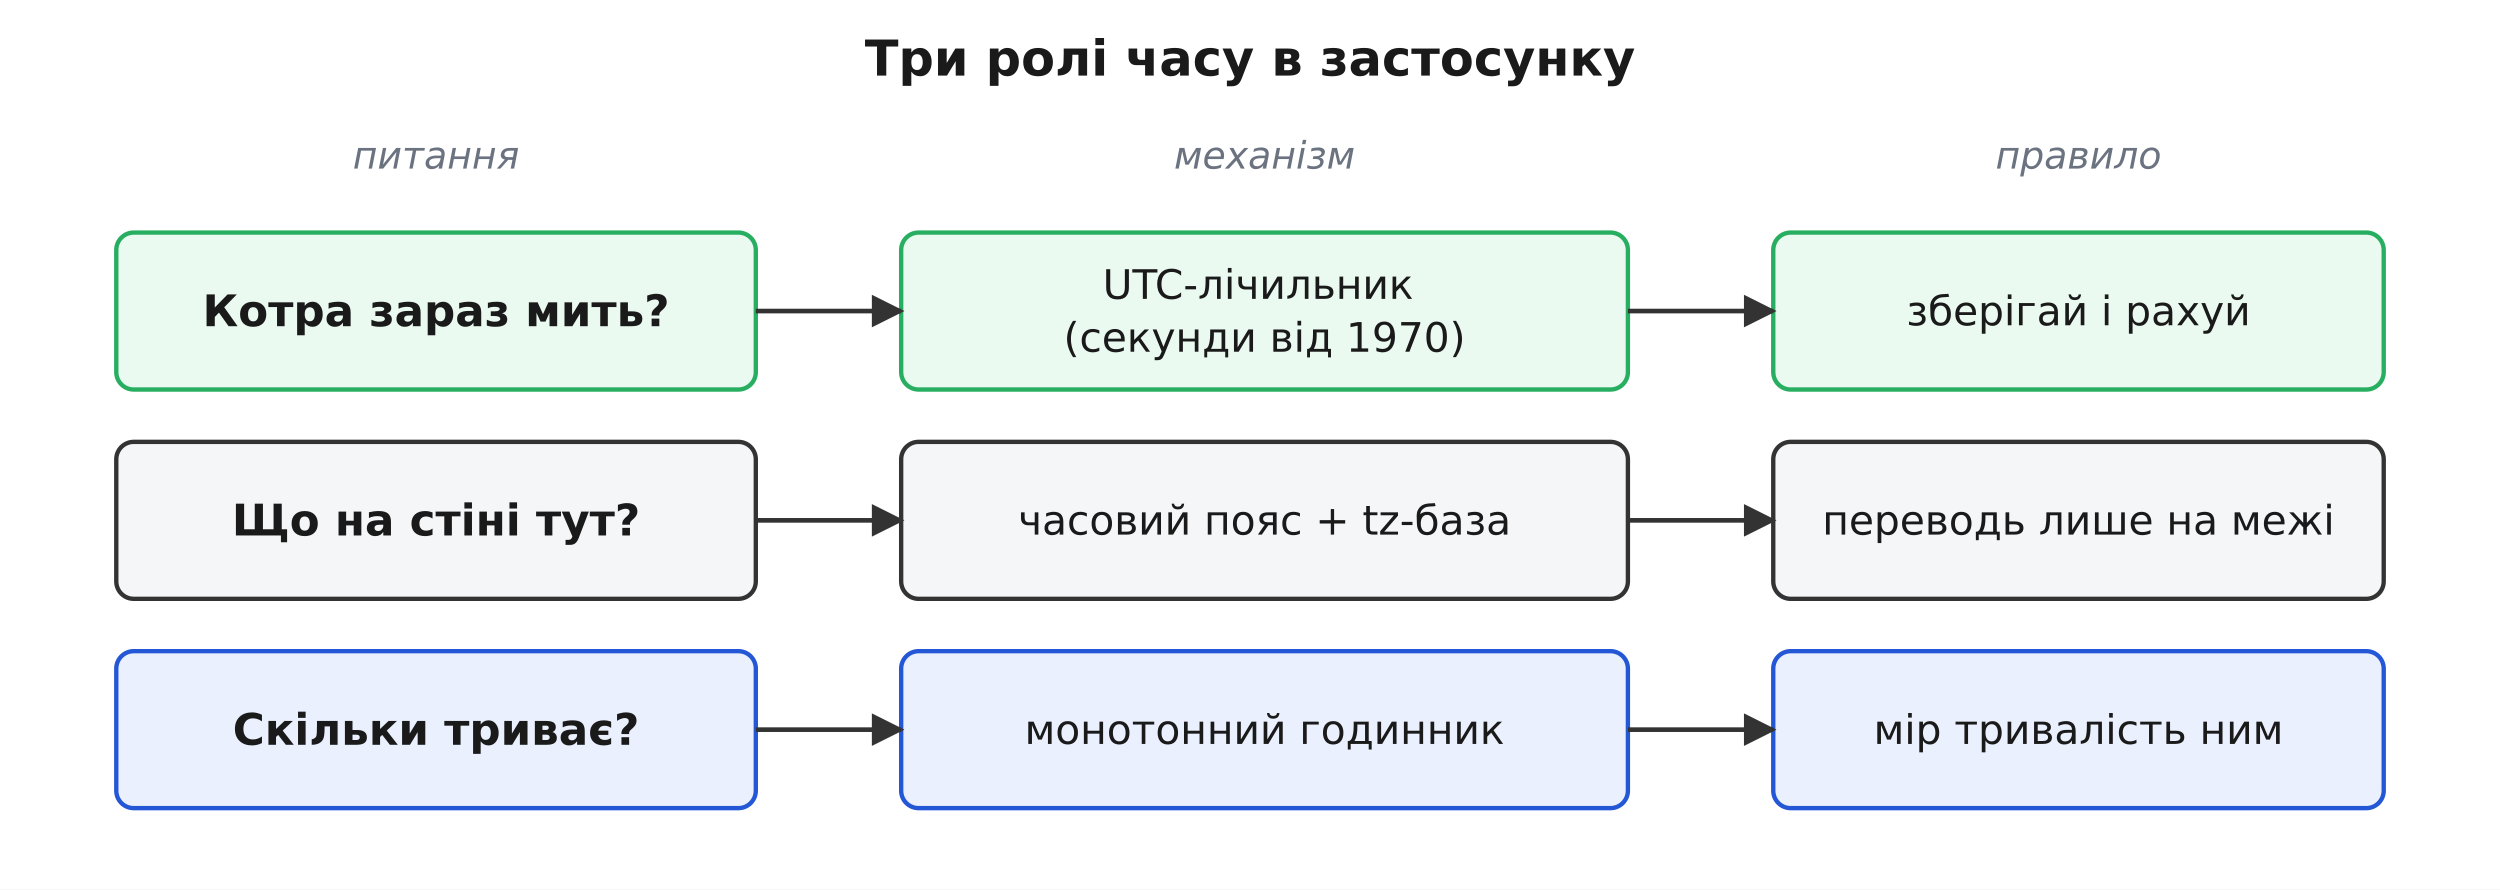
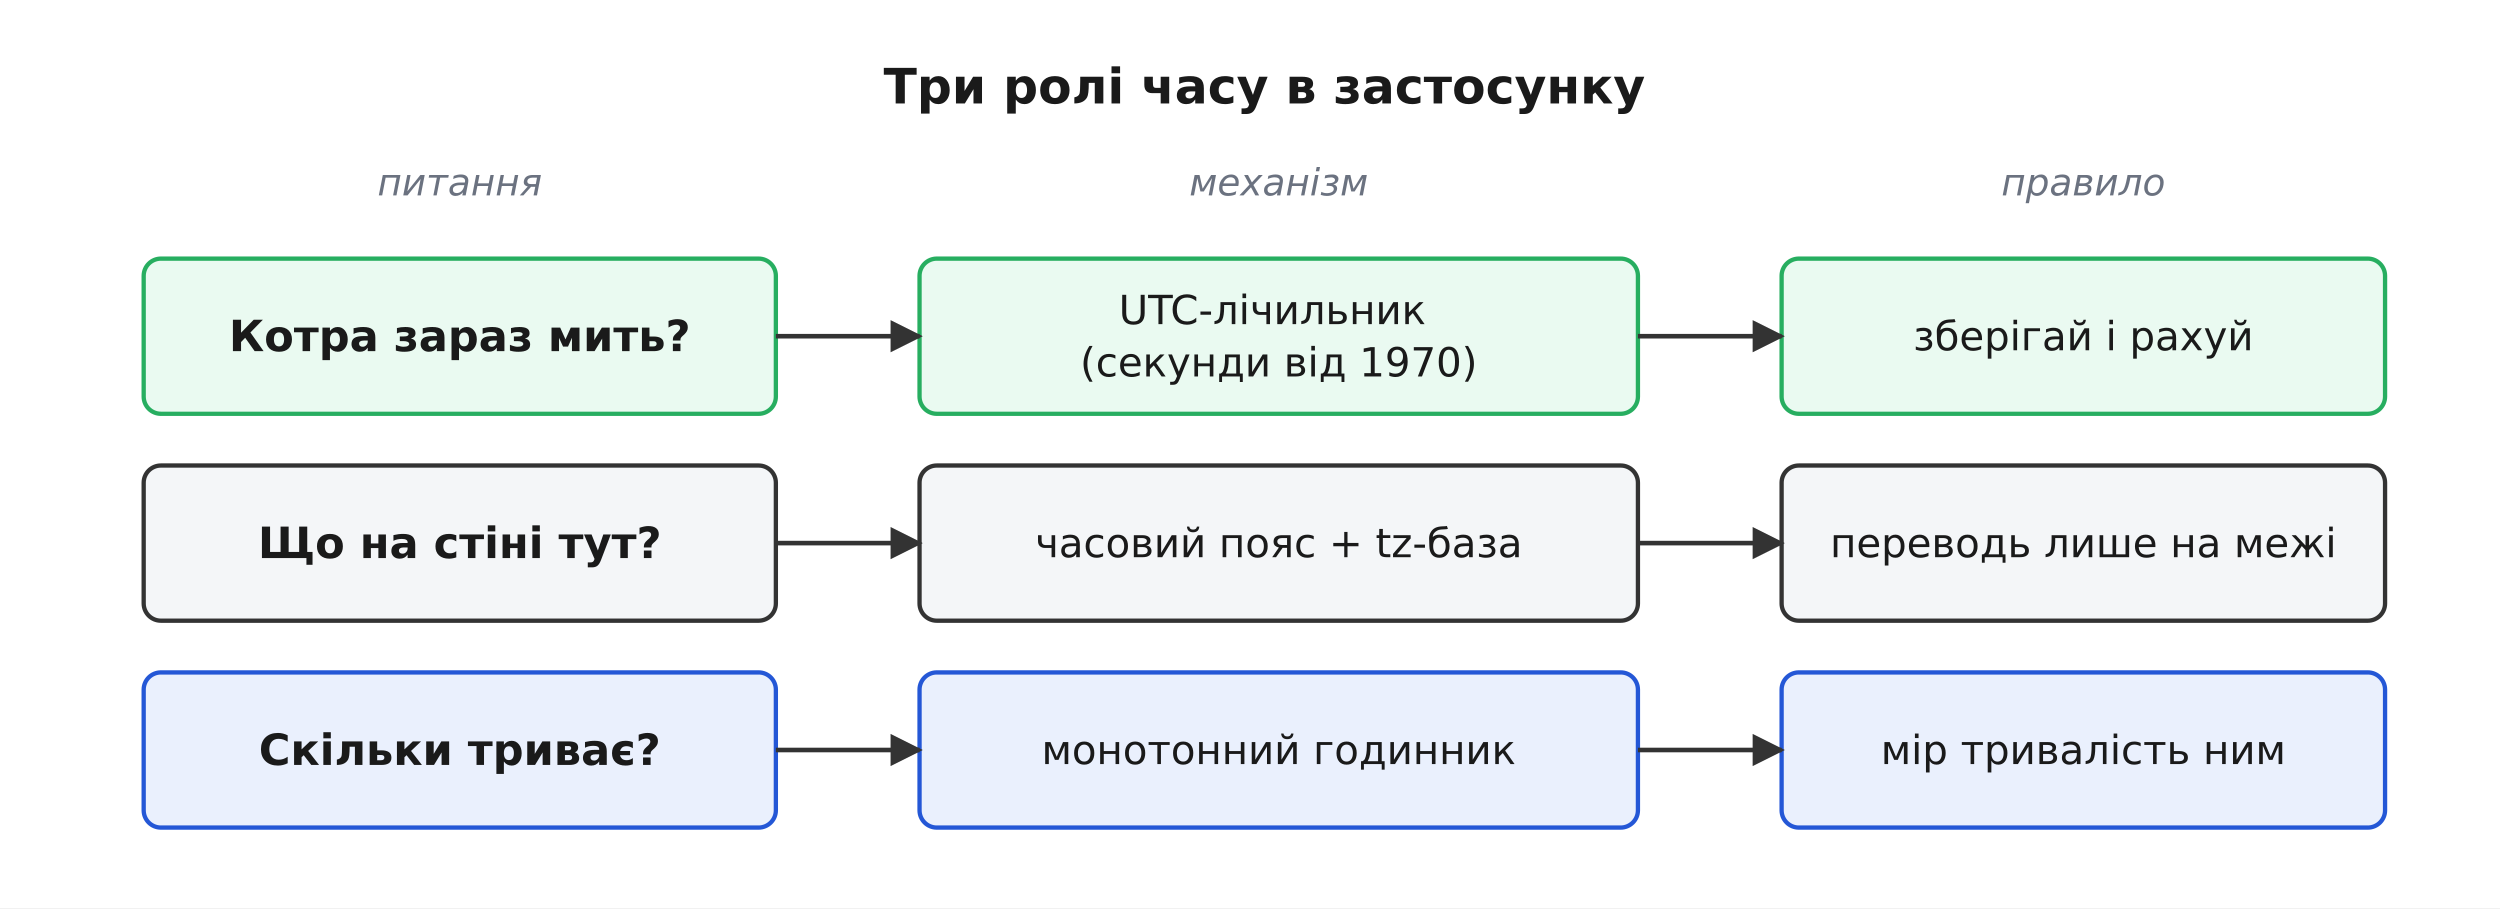
- <svg xmlns="http://www.w3.org/2000/svg" viewBox="0 0 860 306" font-family="'Segoe UI', 'DejaVu Sans', Arial, sans-serif">
-   <rect width="860" height="306" fill="#ffffff" />
+ <svg xmlns="http://www.w3.org/2000/svg" viewBox="-10 -10 870 316" font-family="'Segoe UI', 'DejaVu Sans', Arial, sans-serif">
+   <rect x="-10" y="-10" width="870" height="316" fill="#ffffff" />
  <defs>
    <marker id="arrow" viewBox="0 0 10 10" refX="9" refY="5" markerWidth="7" markerHeight="7" orient="auto-start-reverse">
      <path d="M0 0 L10 5 L0 10 z" fill="#333333" />
    </marker>
  </defs>
  <text x="430.0" y="26.0" font-family="'Segoe UI', 'DejaVu Sans', Arial, sans-serif" font-size="17" fill="#1a1a1a" text-anchor="middle" font-weight="700">Три ролі часу в застосунку</text>
  <text x="150.0" y="58.0" font-family="'Segoe UI', 'DejaVu Sans', Arial, sans-serif" font-size="13" fill="#6b7280" text-anchor="middle" font-style="italic">питання</text>
  <text x="435.0" y="58.0" font-family="'Segoe UI', 'DejaVu Sans', Arial, sans-serif" font-size="13" fill="#6b7280" text-anchor="middle" font-style="italic">механізм</text>
  <text x="715.0" y="58.0" font-family="'Segoe UI', 'DejaVu Sans', Arial, sans-serif" font-size="13" fill="#6b7280" text-anchor="middle" font-style="italic">правило</text>
  <rect x="40.0" y="80.0" width="220.0" height="54.0" rx="6" fill="#eafaf1" stroke="#27ae60" stroke-width="1.5" />
  <text x="150.0" y="112.2" font-family="'Segoe UI', 'DejaVu Sans', Arial, sans-serif" font-size="15" fill="#1a1a1a" text-anchor="middle" font-weight="700">
    <tspan x="150.0" dy="0.0">Котра зараз мить?</tspan>
  </text>
  <rect x="310.0" y="80.0" width="250.0" height="54.0" rx="6" fill="#eafaf1" stroke="#27ae60" stroke-width="1.5" />
  <text x="435.0" y="102.8" font-family="'Segoe UI', 'DejaVu Sans', Arial, sans-serif" font-size="14" fill="#1a1a1a" text-anchor="middle">
    <tspan x="435.0" dy="0.0">UTC-лічильник</tspan>
    <tspan x="435.0" dy="18.2">(секунди від 1970)</tspan>
  </text>
  <rect x="610.0" y="80.0" width="210.0" height="54.0" rx="6" fill="#eafaf1" stroke="#27ae60" stroke-width="1.5" />
  <text x="715.0" y="111.9" font-family="'Segoe UI', 'DejaVu Sans', Arial, sans-serif" font-size="14" fill="#1a1a1a" text-anchor="middle">
    <tspan x="715.0" dy="0.0">зберігай і рахуй</tspan>
  </text>
  <line x1="260.0" y1="107.0" x2="310.0" y2="107.0" stroke="#333333" stroke-width="1.6" marker-end="url(#arrow)" />
  <line x1="560.0" y1="107.0" x2="610.0" y2="107.0" stroke="#333333" stroke-width="1.6" marker-end="url(#arrow)" />
  <rect x="40.0" y="152.0" width="220.0" height="54.0" rx="6" fill="#f4f6f8" stroke="#333333" stroke-width="1.5" />
  <text x="150.0" y="184.2" font-family="'Segoe UI', 'DejaVu Sans', Arial, sans-serif" font-size="15" fill="#1a1a1a" text-anchor="middle" font-weight="700">
    <tspan x="150.0" dy="0.0">Що на стіні тут?</tspan>
  </text>
  <rect x="310.0" y="152.0" width="250.0" height="54.0" rx="6" fill="#f4f6f8" stroke="#333333" stroke-width="1.5" />
  <text x="435.0" y="183.9" font-family="'Segoe UI', 'DejaVu Sans', Arial, sans-serif" font-size="14" fill="#1a1a1a" text-anchor="middle">
    <tspan x="435.0" dy="0.0">часовий пояс + tz-база</tspan>
  </text>
  <rect x="610.0" y="152.0" width="210.0" height="54.0" rx="6" fill="#f4f6f8" stroke="#333333" stroke-width="1.5" />
  <text x="715.0" y="183.9" font-family="'Segoe UI', 'DejaVu Sans', Arial, sans-serif" font-size="14" fill="#1a1a1a" text-anchor="middle">
    <tspan x="715.0" dy="0.0">переводь лише на межі</tspan>
  </text>
  <line x1="260.0" y1="179.0" x2="310.0" y2="179.0" stroke="#333333" stroke-width="1.6" marker-end="url(#arrow)" />
  <line x1="560.0" y1="179.0" x2="610.0" y2="179.0" stroke="#333333" stroke-width="1.6" marker-end="url(#arrow)" />
  <rect x="40.0" y="224.0" width="220.0" height="54.0" rx="6" fill="#eaf0fd" stroke="#2457d6" stroke-width="1.5" />
  <text x="150.0" y="256.2" font-family="'Segoe UI', 'DejaVu Sans', Arial, sans-serif" font-size="15" fill="#1a1a1a" text-anchor="middle" font-weight="700">
    <tspan x="150.0" dy="0.0">Скільки триває?</tspan>
  </text>
  <rect x="310.0" y="224.0" width="250.0" height="54.0" rx="6" fill="#eaf0fd" stroke="#2457d6" stroke-width="1.5" />
  <text x="435.0" y="255.9" font-family="'Segoe UI', 'DejaVu Sans', Arial, sans-serif" font-size="14" fill="#1a1a1a" text-anchor="middle">
    <tspan x="435.0" dy="0.0">монотонний годинник</tspan>
  </text>
  <rect x="610.0" y="224.0" width="210.0" height="54.0" rx="6" fill="#eaf0fd" stroke="#2457d6" stroke-width="1.5" />
  <text x="715.0" y="255.9" font-family="'Segoe UI', 'DejaVu Sans', Arial, sans-serif" font-size="14" fill="#1a1a1a" text-anchor="middle">
    <tspan x="715.0" dy="0.0">мір тривалість ним</tspan>
  </text>
  <line x1="260.0" y1="251.0" x2="310.0" y2="251.0" stroke="#333333" stroke-width="1.6" marker-end="url(#arrow)" />
  <line x1="560.0" y1="251.0" x2="610.0" y2="251.0" stroke="#333333" stroke-width="1.6" marker-end="url(#arrow)" />
</svg>
